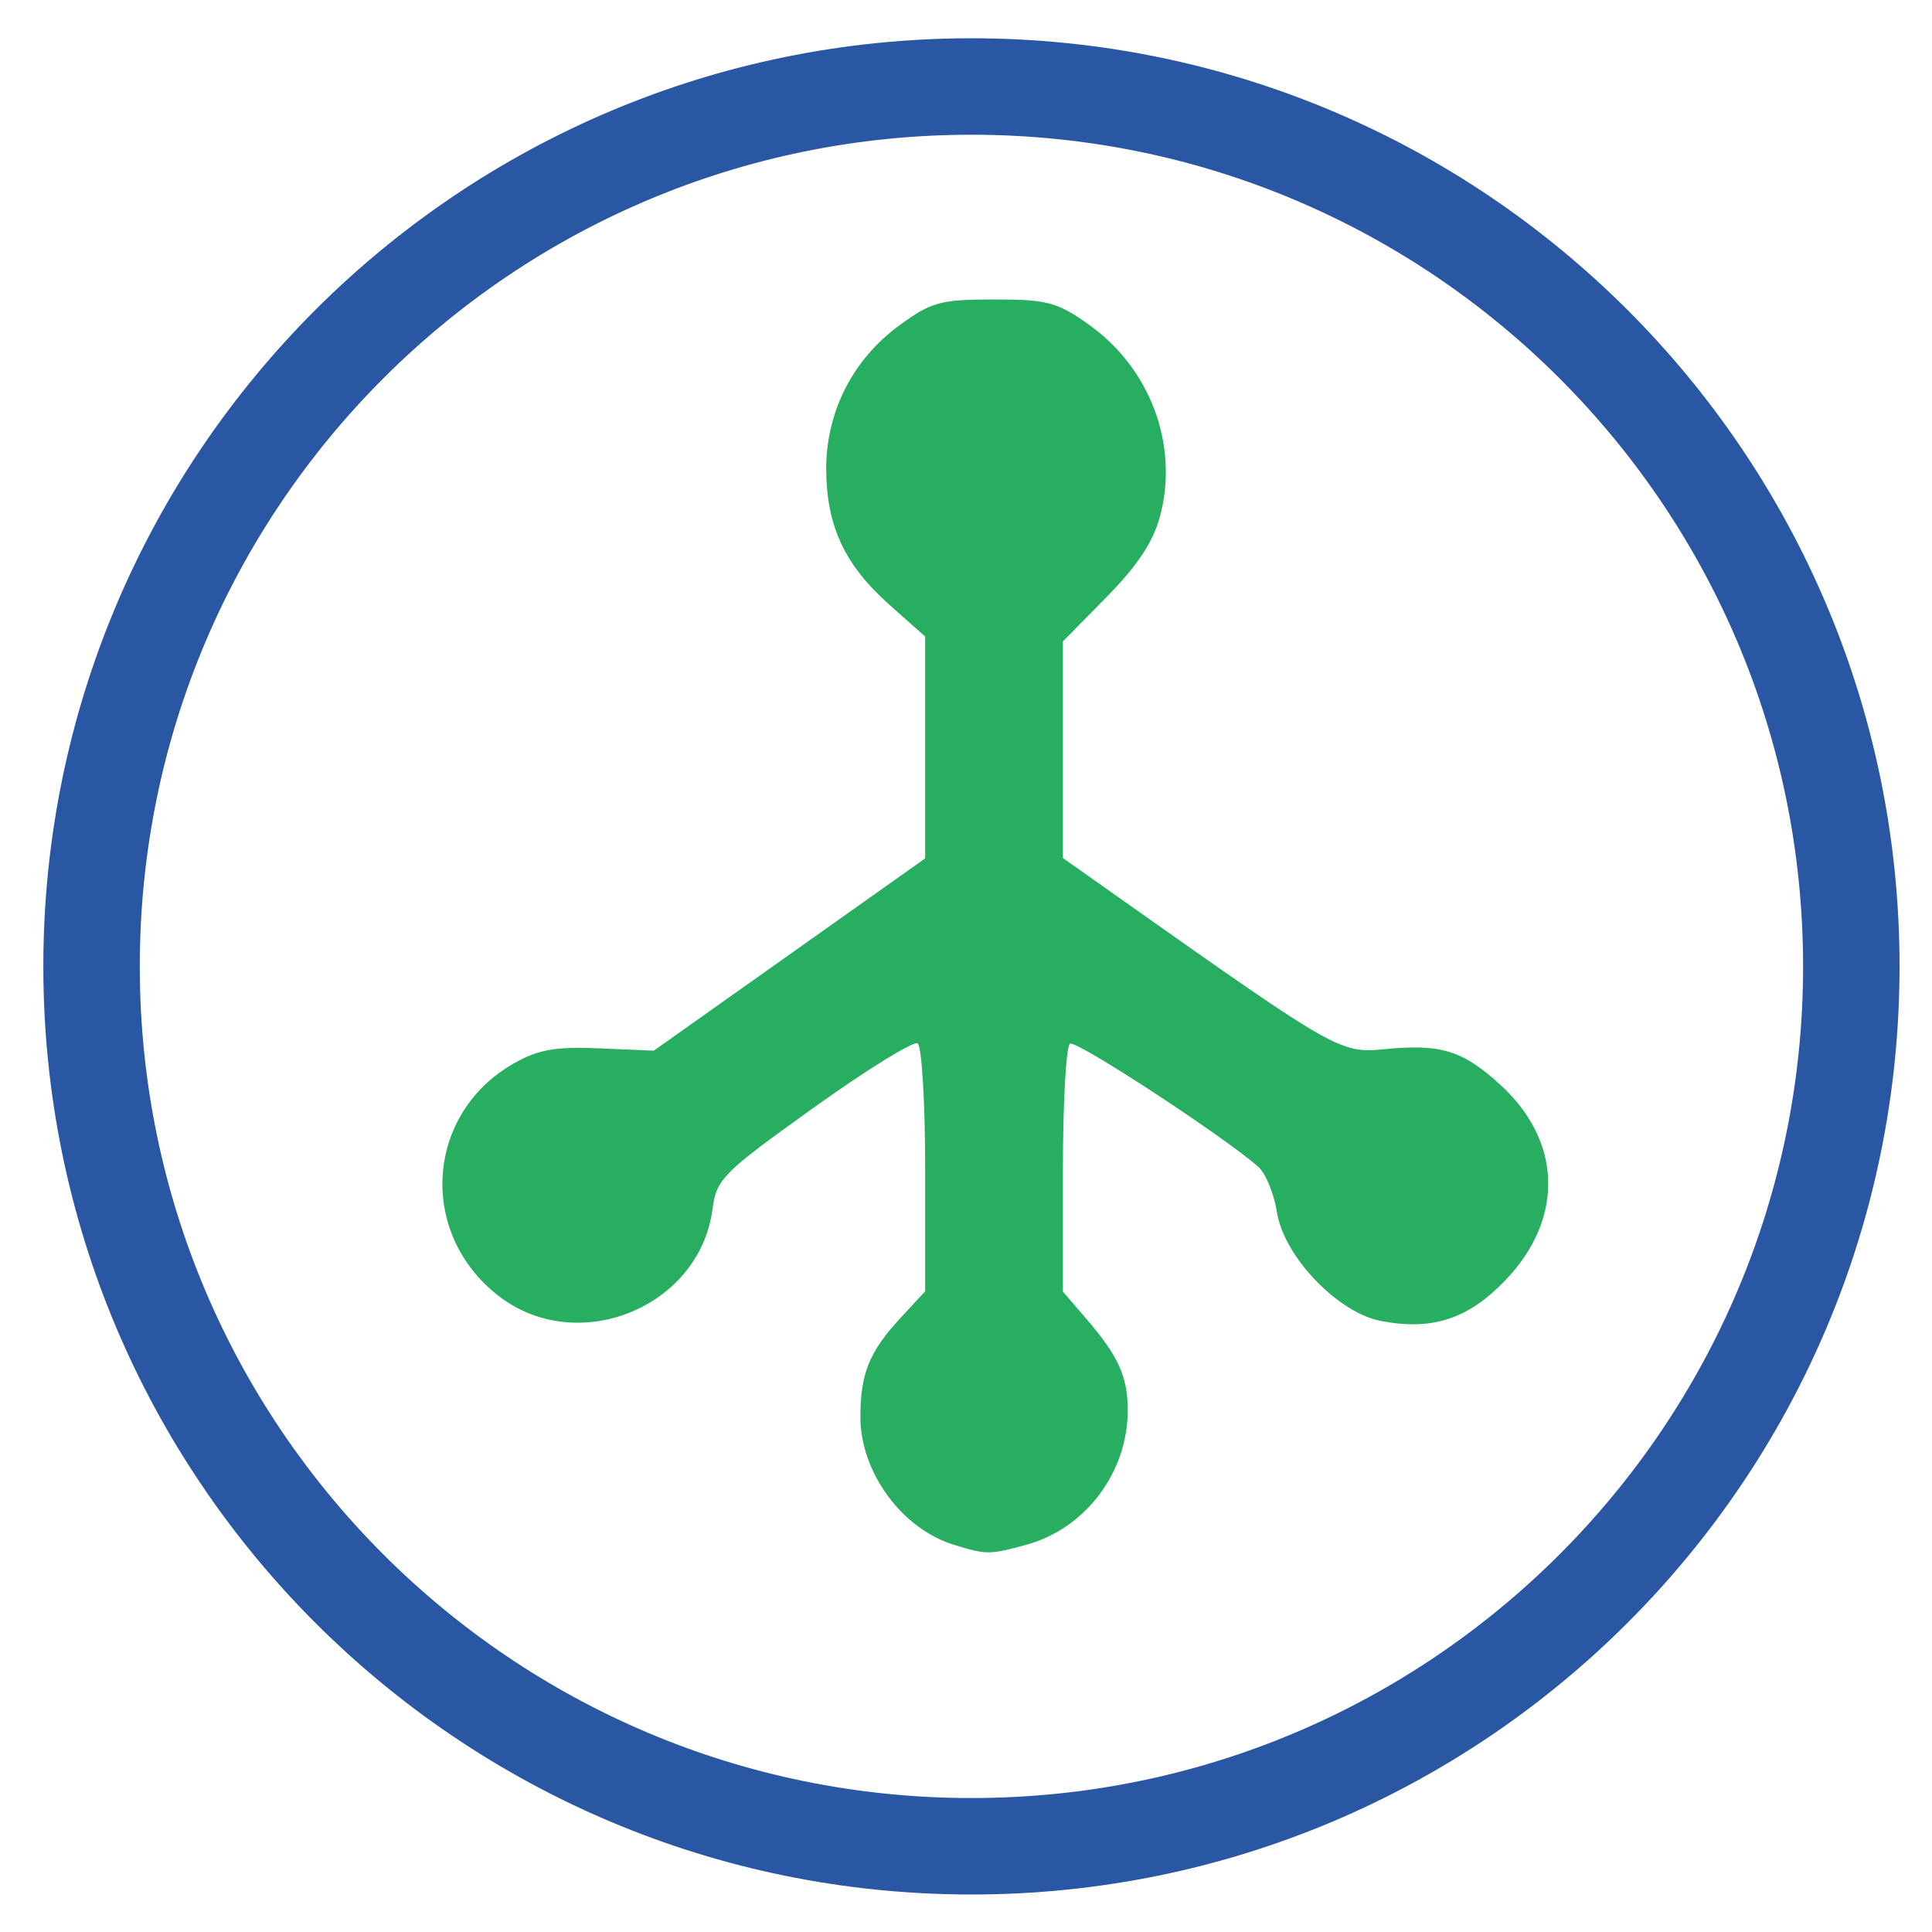
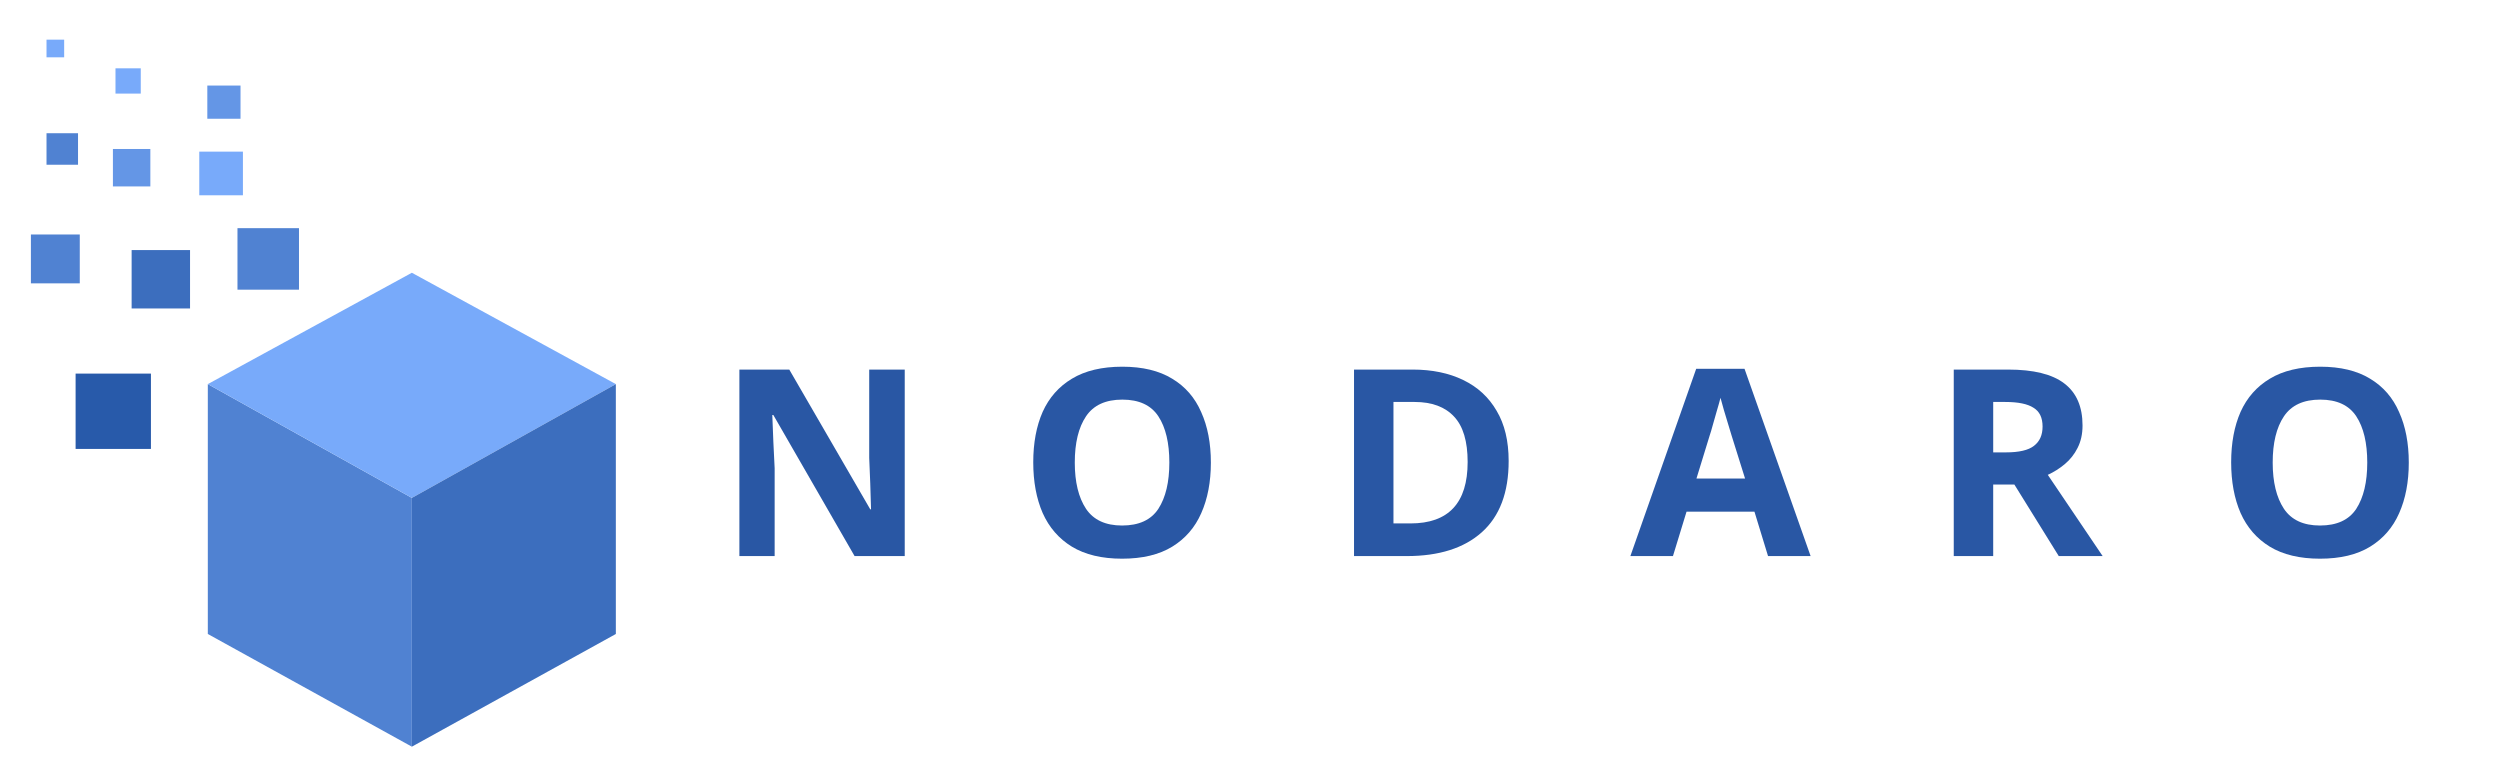
- <svg xmlns="http://www.w3.org/2000/svg" width="468" height="468" viewBox="0 0 123.825 123.825" version="1.1" id="svg18298">
-   <defs id="defs18295" />
+ <svg xmlns="http://www.w3.org/2000/svg" width="800mm" height="250mm" viewBox="0 0 800 250" version="1.1" id="svg9290">
+   <defs id="defs9287" />
  <g id="layer1">
-     <path style="fill:#27ae60;fill-opacity:1;stroke-width:0.521" d="m 61.114,99.002 c -3.316,-1.028 -5.966,-4.651 -5.969,-8.16 -0.003,-2.795 0.559,-4.193 2.551,-6.351 l 1.601,-1.734 V 74.965 c 0,-4.286 -0.218,-7.928 -0.485,-8.094 -0.267,-0.166 -3.272,1.694 -6.679,4.134 -5.843,4.185 -6.21,4.553 -6.468,6.499 -0.836,6.288 -8.63,9.46 -13.687,5.57 -5.215,-4.012 -4.719,-11.704 0.964,-14.924 1.567,-0.888 2.666,-1.081 5.461,-0.961 l 3.499,0.151 8.697,-6.162 8.697,-6.162 V 47.906 40.797 l -2.271,-2.016 c -2.871,-2.549 -4.039,-5.025 -4.071,-8.633 -0.033,-3.708 1.686,-7.109 4.706,-9.309 2.041,-1.487 2.623,-1.645 6.056,-1.645 3.393,0 4.038,0.17 6.046,1.593 3.972,2.815 5.806,7.74 4.585,12.313 -0.433,1.621 -1.453,3.16 -3.42,5.16 l -2.803,2.85 v 6.942 6.942 l 4.024,2.842 c 13.547,9.567 13.753,9.683 16.633,9.404 3.57,-0.346 4.962,0.084 7.366,2.275 3.969,3.616 4.115,8.567 0.369,12.503 -2.39,2.511 -4.692,3.274 -7.995,2.649 -2.775,-0.525 -6.229,-4.129 -6.679,-6.97 -0.188,-1.188 -0.723,-2.497 -1.189,-2.908 -2.213,-1.956 -11.68,-8.147 -12.078,-7.899 -0.248,0.155 -0.451,3.794 -0.451,8.087 v 7.806 l 1.482,1.72 c 2.078,2.413 2.672,3.723 2.672,5.892 0,3.976 -2.71,7.57 -6.491,8.607 -2.379,0.652 -2.563,0.652 -4.673,-0.002 z" id="path13326" />
-     <ellipse style="opacity:0;fill:#2957a4;stroke-width:0" id="path20182" cx="70.069" cy="81.15" rx="34.173" ry="28.061" />
-     <circle style="opacity:0;fill:#2957a4;stroke-width:0" id="path20186" cx="-0.224" cy="-0.373" r="53.571" />
-     <ellipse style="opacity:0;fill:#2957a4;stroke-width:0" id="path20188" cx="62.566" cy="62.007" rx="60.326" ry="59.824" />
-     <ellipse style="opacity:0;fill:#2957a4;stroke-width:0" id="path20194" cx="59.786" cy="58.565" rx="48.715" ry="47.829" />
-     <circle style="fill:#ff0000;fill-opacity:0;fill-rule:evenodd;stroke:#2957a4;stroke-width:6.182;stroke-dasharray:none;stroke-opacity:1" id="path20250" cx="62.261" cy="61.937" r="56.393" />
+     <g id="g30" transform="matrix(0.976857,0,0,-0.976857,131.7914,159.3271)">
+       <path d="m 0,0 v -81.493 l -66.837,36.914 v 81.856 z" style="fill:#5082d2;fill-opacity:1;fill-rule:nonzero;stroke:none" id="path32" />
+     </g>
+     <g id="g34" transform="matrix(0.976857,0,0,-0.976857,197.0699,122.9132)">
+       <path d="M 0,0 -66.825,-37.277 -133.662,0 -66.825,36.475 Z" style="fill:#78aafa;fill-opacity:1;fill-rule:nonzero;stroke:none" id="path36" />
+     </g>
+     <g id="g38" transform="matrix(0.976857,0,0,-0.976857,197.0699,122.9132)">
+       <path d="m 0,0 v -81.856 l -66.825,-36.913 v 81.492 z" style="fill:#3c6ebe;fill-opacity:1;fill-rule:nonzero;stroke:none" id="path40" />
+     </g>
+     <path d="M 60.815,98.712 H 42.121 V 80.018 h 18.693 z" style="fill:#3c6ebe;fill-opacity:1;fill-rule:nonzero;stroke:none;stroke-width:0.977" id="path42" />
+     <path d="M 95.676,92.696 H 75.992 V 73.012 h 19.684 z" style="fill:#5082d2;fill-opacity:1;fill-rule:nonzero;stroke:none;stroke-width:0.977" id="path44" />
+     <path d="M 25.526,90.672 H 9.89 V 75.036 H 25.526 Z" style="fill:#5082d2;fill-opacity:1;fill-rule:nonzero;stroke:none;stroke-width:0.977" id="path46" />
+     <path d="M 76.968,38.001 H 66.343 V 27.376 h 10.625 z" style="fill:#6496e6;fill-opacity:1;fill-rule:nonzero;stroke:none;stroke-width:0.977" id="path48" />
+     <path d="M 48.112,59.656 H 36.132 V 47.676 h 11.98 z" style="fill:#6496e6;fill-opacity:1;fill-rule:nonzero;stroke:none;stroke-width:0.977" id="path50" />
+     <path d="M 77.736,62.491 H 63.768 V 48.523 h 13.968 z" style="fill:#78aafa;fill-opacity:1;fill-rule:nonzero;stroke:none;stroke-width:0.977" id="path52" />
+     <path d="M 24.969,52.717 H 14.884 V 42.632 h 10.085 z" style="fill:#5082d2;fill-opacity:1;fill-rule:nonzero;stroke:none;stroke-width:0.977" id="path54" />
+     <path d="m 45.044,29.95 h -8.087 v -8.088 h 8.087 z" style="fill:#78aafa;fill-opacity:1;fill-rule:nonzero;stroke:none;stroke-width:0.977" id="path56" />
+     <path d="M 20.533,18.342 H 14.884 v -5.649 h 5.649 z" style="fill:#78aafa;fill-opacity:1;fill-rule:nonzero;stroke:none;stroke-width:0.977" id="path58" />
+     <path d="M 48.299,143.658 H 24.192 v -24.107 h 24.107 z" style="fill:#285aaa;fill-opacity:1;fill-rule:nonzero;stroke:none;stroke-width:0.977" id="path60" />
+     <g aria-label="NODARO" id="text64" style="font-weight:bold;font-size:83.588px;font-family:'Makro Trial';-inkscape-font-specification:MakroTrial-Bold;fill:#2957a4;stroke-width:1.308">
+       <path d="M 289.515,177.946 H 273.466 L 247.471,132.808 h -0.334 q 0.167,4.263 0.334,8.526 0.251,4.263 0.418,8.526 V 177.946 H 236.604 v -59.682 h 15.965 l 25.912,44.719 h 0.251 q -0.084,-4.179 -0.251,-8.275 -0.167,-4.096 -0.334,-8.192 v -28.253 h 11.368 z" id="path20980" />
+       <path d="m 387.48,148.021 q 0,9.278 -3.093,16.216 -3.009,6.854 -9.278,10.699 -6.269,3.845 -16.049,3.845 -9.696,0 -16.049,-3.845 -6.269,-3.845 -9.362,-10.783 -3.009,-6.938 -3.009,-16.216 0,-9.278 3.009,-16.132 3.093,-6.854 9.362,-10.616 6.353,-3.845 16.132,-3.845 9.696,0 15.965,3.845 6.269,3.761 9.278,10.699 3.093,6.854 3.093,16.132 z m -43.549,0 q 0,9.362 3.594,14.795 3.594,5.35 11.535,5.35 8.108,0 11.619,-5.35 3.511,-5.433 3.511,-14.795 0,-9.445 -3.511,-14.795 -3.511,-5.35 -11.535,-5.35 -8.024,0 -11.619,5.35 -3.594,5.35 -3.594,14.795 z" id="path20982" />
+       <path d="m 482.77,147.52 q 0,15.129 -8.61,22.819 -8.526,7.606 -23.99,7.606 H 433.286 v -59.682 h 18.724 q 9.362,0 16.216,3.344 6.938,3.344 10.699,9.863 3.845,6.436 3.845,16.049 z m -13.123,0.334 q 0,-9.947 -4.347,-14.544 -4.347,-4.681 -12.622,-4.681 h -6.771 v 38.868 h 5.433 q 18.306,0 18.306,-19.643 z" id="path20984" />
+       <path d="m 565.772,177.946 -4.347,-14.21 h -21.733 l -4.347,14.21 h -13.625 l 21.064,-59.932 h 15.464 l 21.148,59.932 z m -11.702,-38.701 q -0.418,-1.421 -1.087,-3.594 -0.669,-2.173 -1.337,-4.43 -0.669,-2.257 -1.087,-3.929 -0.418,1.672 -1.17,4.179 -0.669,2.424 -1.337,4.681 -0.585,2.173 -0.919,3.093 l -4.263,13.876 h 15.547 z" id="path20986" />
+       <path d="m 642.589,118.264 q 12.204,0 17.971,4.43 5.851,4.43 5.851,13.458 0,4.096 -1.588,7.189 -1.505,3.009 -4.096,5.182 -2.508,2.09 -5.433,3.427 l 17.553,25.996 h -14.043 l -14.21,-22.903 h -6.771 v 22.903 h -12.622 v -59.682 z m -0.919,10.365 h -3.845 v 16.132 h 4.096 q 6.269,0 8.944,-2.09 2.758,-2.09 2.758,-6.185 0,-4.263 -2.926,-6.018 -2.842,-1.839 -9.027,-1.839 z" id="path20988" />
+       <path d="m 770.812,148.021 q 0,9.278 -3.093,16.216 -3.009,6.854 -9.278,10.699 -6.269,3.845 -16.049,3.845 -9.696,0 -16.049,-3.845 -6.269,-3.845 -9.362,-10.783 -3.009,-6.938 -3.009,-16.216 0,-9.278 3.009,-16.132 3.093,-6.854 9.362,-10.616 6.353,-3.845 16.132,-3.845 9.696,0 15.965,3.845 6.269,3.761 9.278,10.699 3.093,6.854 3.093,16.132 z m -43.549,0 q 0,9.362 3.594,14.795 3.594,5.35 11.535,5.35 8.108,0 11.619,-5.35 3.511,-5.433 3.511,-14.795 0,-9.445 -3.511,-14.795 -3.511,-5.35 -11.535,-5.35 -8.024,0 -11.619,5.35 -3.594,5.35 -3.594,14.795 z" id="path20990" />
+     </g>
  </g>
</svg>
